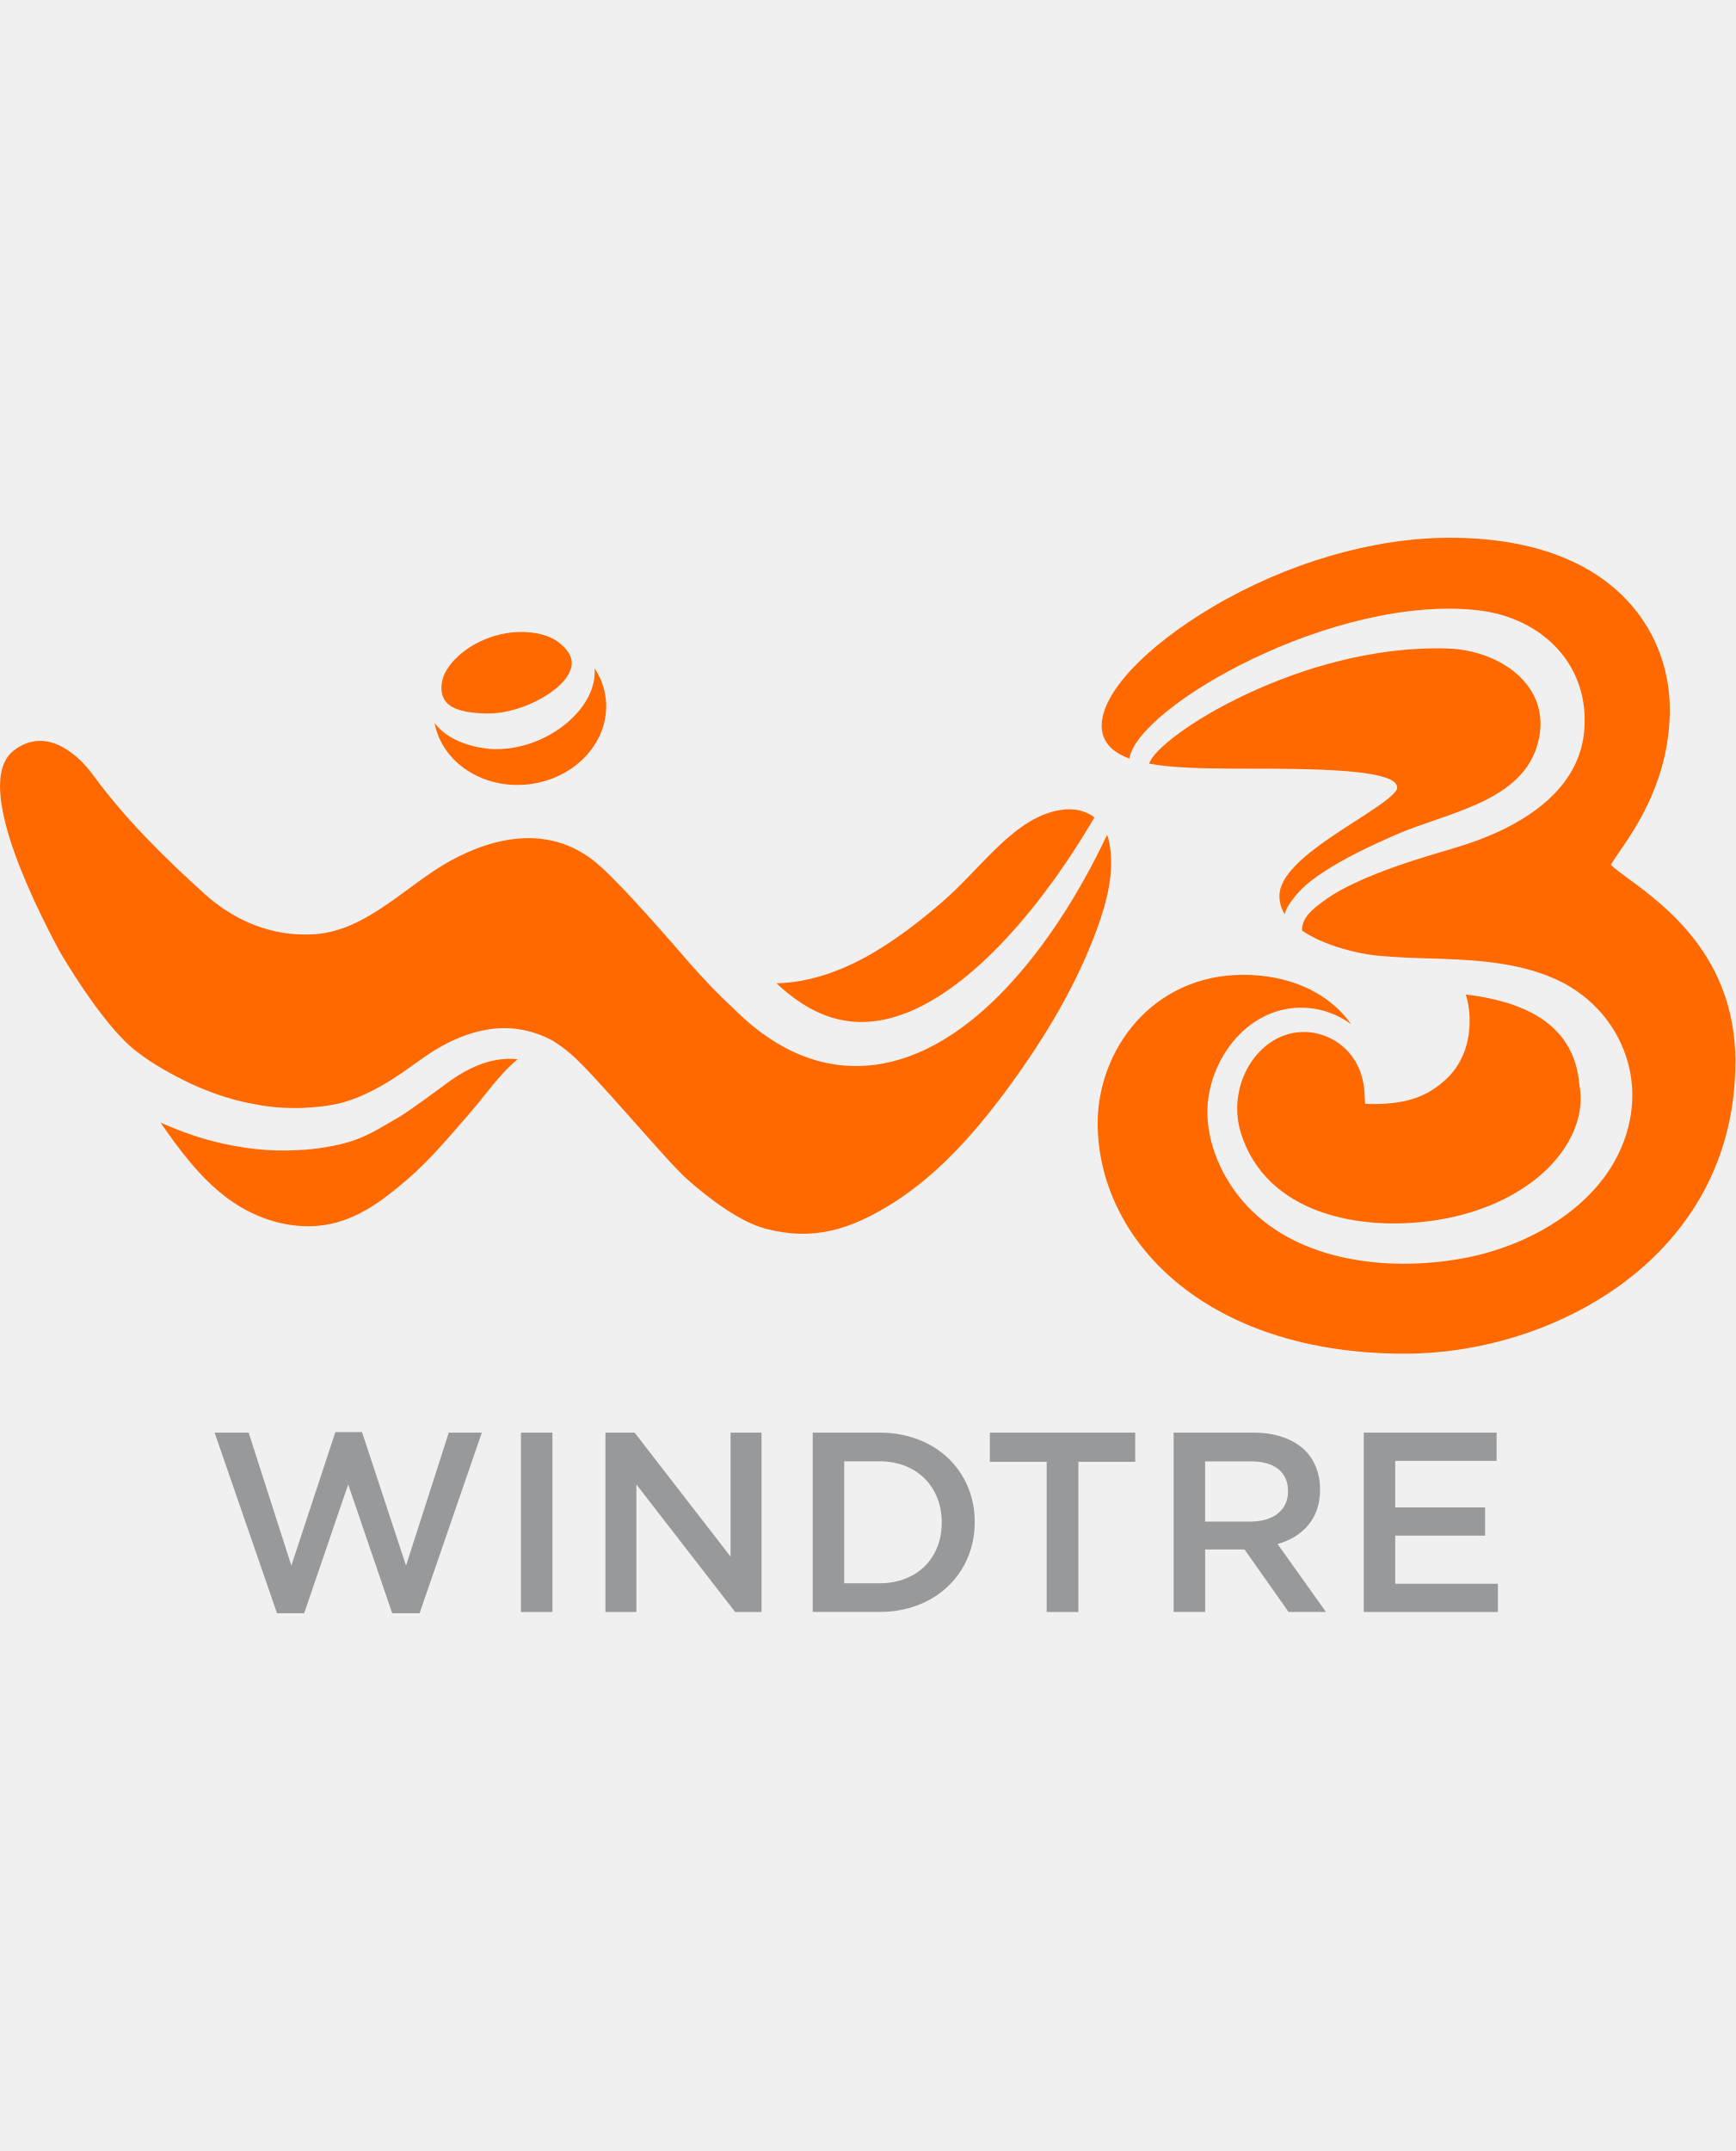
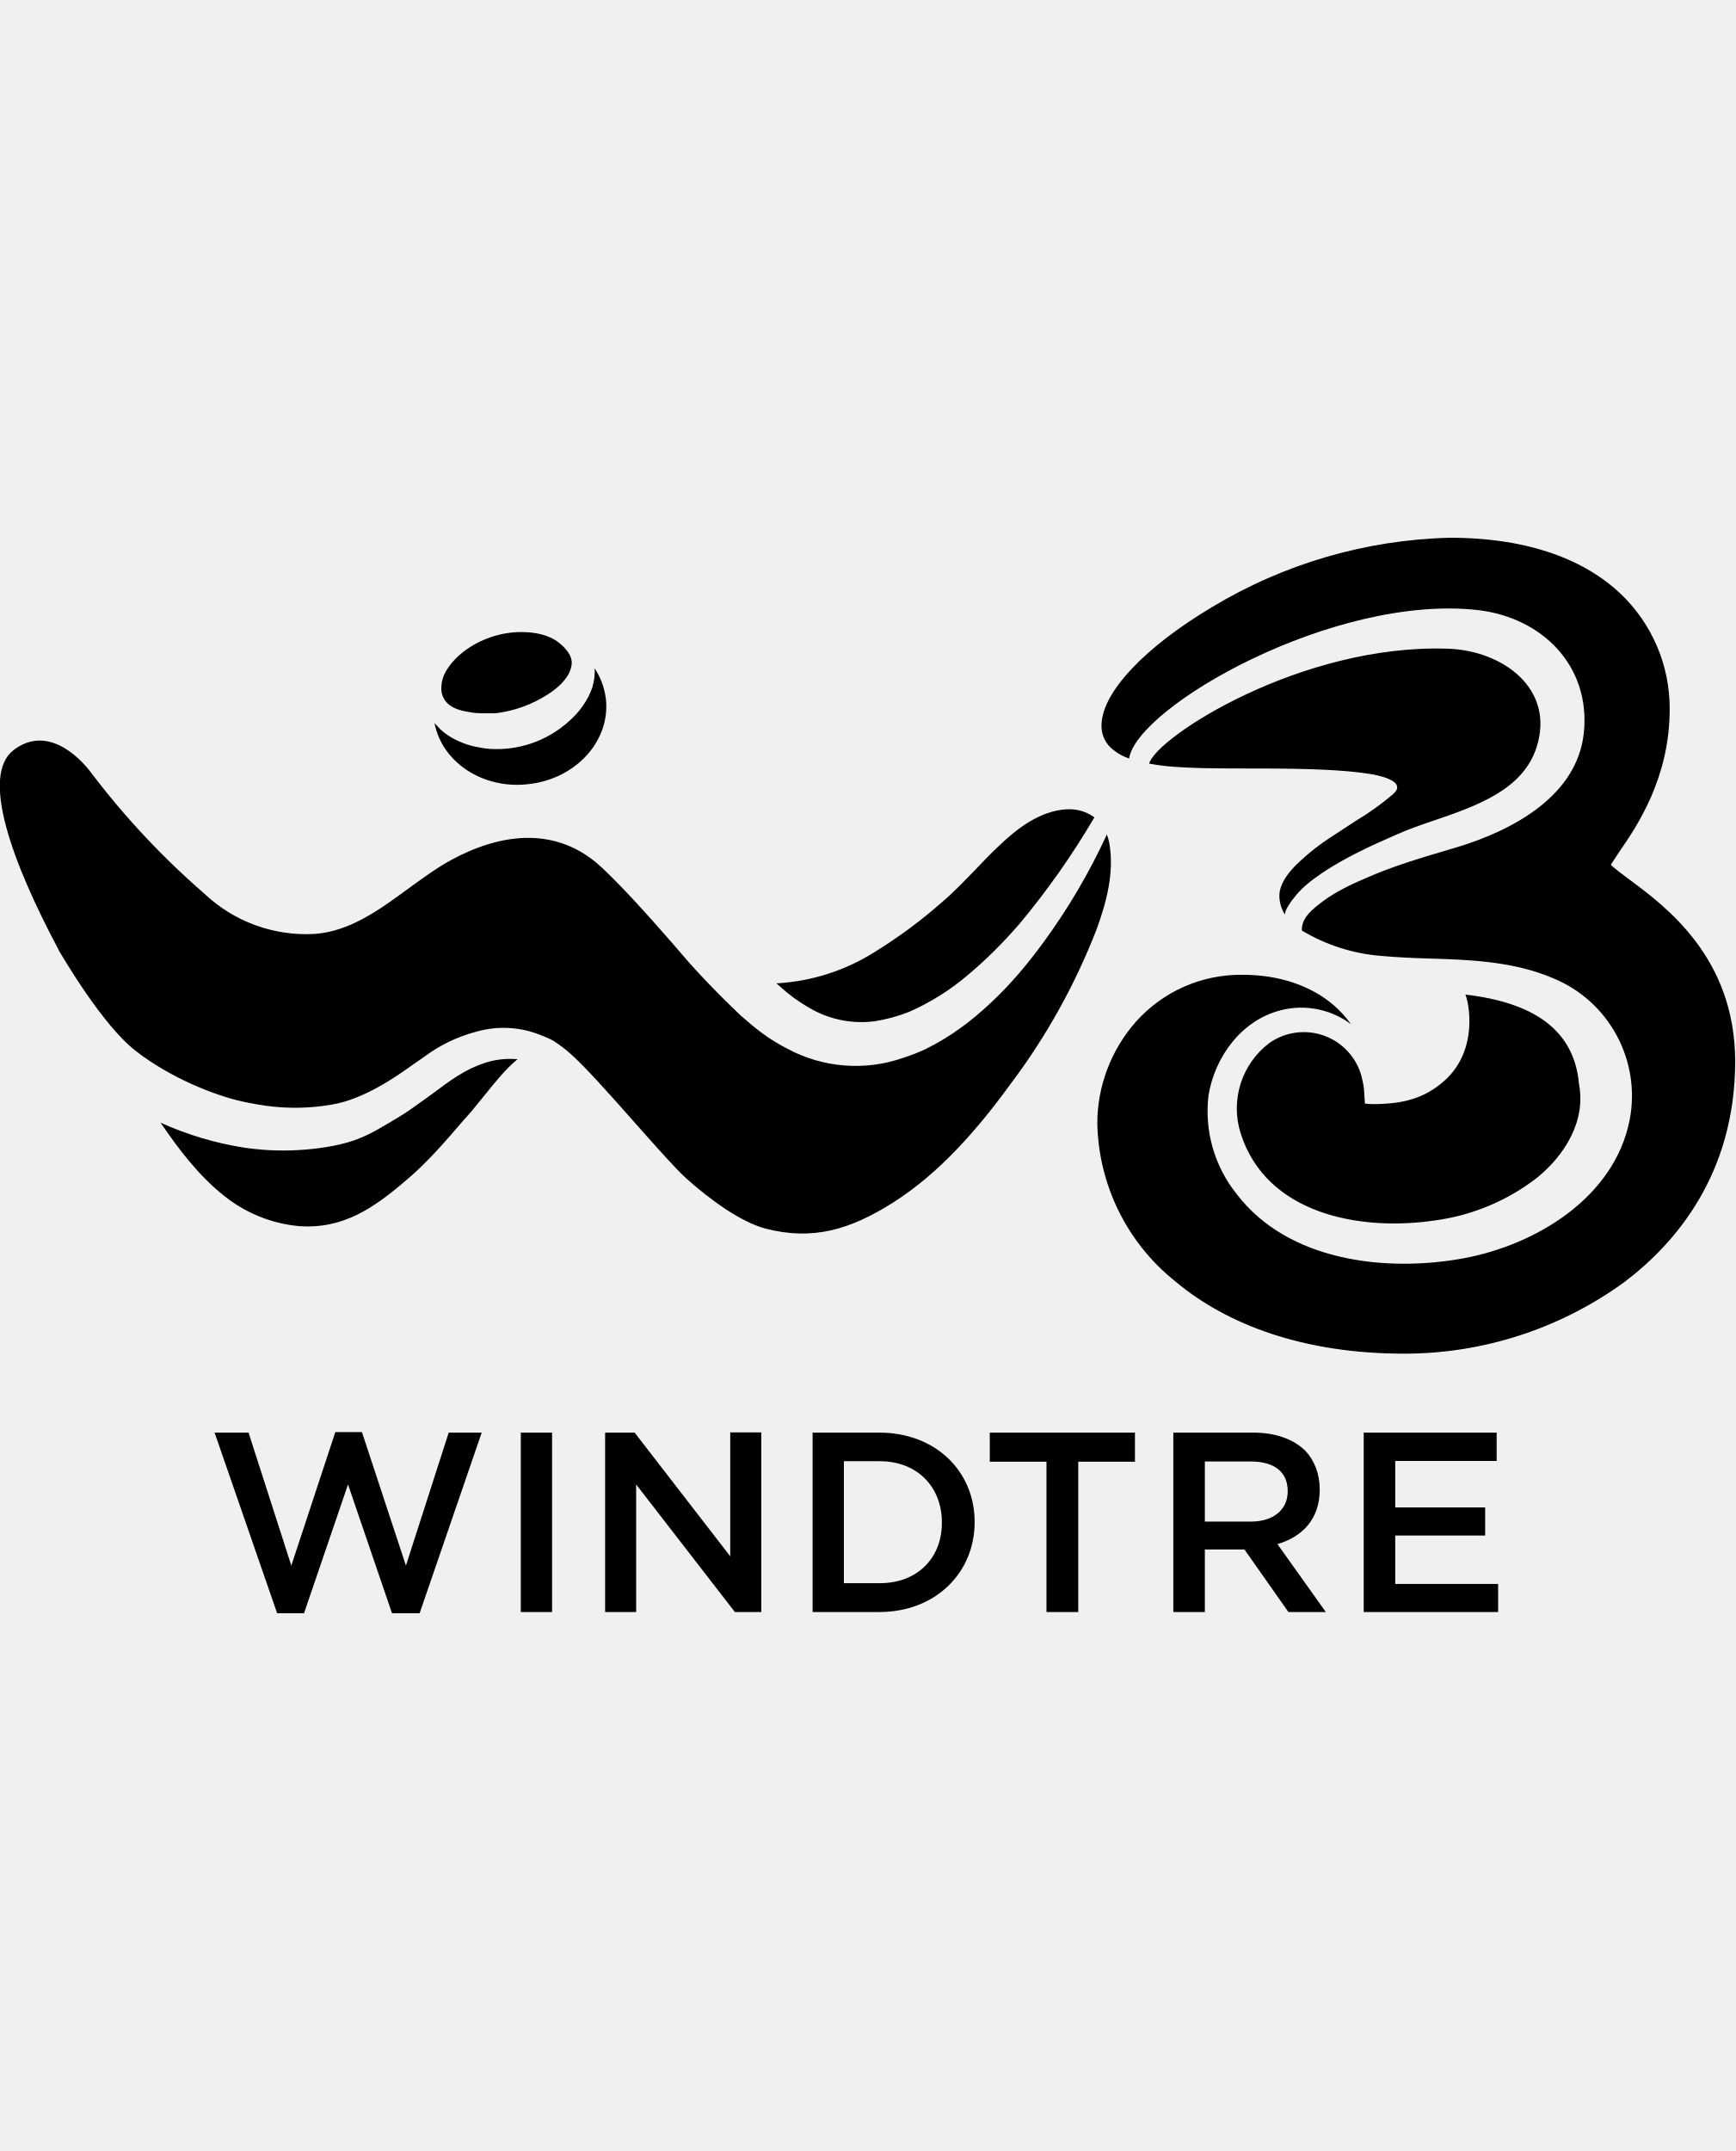
- <svg xmlns="http://www.w3.org/2000/svg" role="img" aria-labelledby="wind-tre-svg" viewBox="0 0 71 88" fill="none">
-   <g clip-path="url(#clip0_1837_588)">
-     <path fill-rule="evenodd" clip-rule="evenodd" d="M8.781 58.61H10.174L11.922 64.05L13.723 58.589H14.813L16.614 64.05L18.364 58.61H19.715L17.169 66H16.048L14.247 60.729L12.446 66H11.335L8.781 58.61ZM22.604 58.61H21.316V65.949H22.604V58.61ZM25.967 58.61H24.773V65.949H26.039V60.729L30.082 65.949H31.16V58.61H29.893V63.683L25.967 58.61ZM33.255 58.61H35.988C38.292 58.61 39.884 60.192 39.884 62.258V62.279C39.884 64.345 38.292 65.947 35.988 65.947H33.255V58.61ZM34.543 59.785V64.774H35.988C37.528 64.774 38.534 63.736 38.534 62.3V62.279C38.534 60.842 37.528 59.783 35.988 59.783H34.543V59.785ZM40.503 59.804H42.828V65.949H44.126V59.804H46.45V58.61H40.503V59.804ZM48.024 58.61H51.289C52.211 58.61 52.932 58.882 53.406 59.343C53.793 59.741 54.014 60.286 54.014 60.927V60.948C54.014 62.154 53.292 62.877 52.276 63.169L54.256 65.947H52.726L50.925 63.391H49.312V65.947H48.024V58.61ZM51.195 62.247C52.116 62.247 52.703 61.765 52.703 61.021V61C52.703 60.215 52.137 59.785 51.184 59.785H49.31V62.249H51.195V62.247ZM61.238 58.61H55.802V65.949H61.291V64.795H57.09V62.824H60.767V61.67H57.09V59.764H61.238V58.61Z" fill="#97999B" />
-     <path d="M21.624 32.088C23.566 31.866 24.982 30.295 24.786 28.581C24.733 28.124 24.571 27.703 24.327 27.337C24.352 27.606 24.312 27.869 24.237 28.107C24.15 28.396 24.005 28.653 23.841 28.887C23.675 29.118 23.488 29.318 23.284 29.499C22.878 29.862 22.417 30.135 21.918 30.335C21.42 30.527 20.883 30.649 20.328 30.647C20.328 30.647 20.126 30.651 19.936 30.628C19.753 30.607 19.543 30.565 19.512 30.559C19.253 30.502 18.992 30.426 18.735 30.308C18.607 30.249 18.302 30.108 18.005 29.83C17.925 29.754 17.849 29.67 17.782 29.577C18.083 31.188 19.756 32.3 21.624 32.088ZM18.258 28.727C18.455 28.952 18.771 29.057 19.137 29.125C19.318 29.156 19.512 29.175 19.709 29.183C19.804 29.19 19.915 29.194 20.002 29.188L20.138 29.186L20.277 29.175C20.645 29.146 21.02 29.051 21.386 28.922C21.75 28.788 22.108 28.617 22.427 28.404C22.943 28.061 23.115 27.81 23.208 27.674C23.296 27.535 23.359 27.391 23.385 27.252C23.41 27.113 23.395 26.97 23.322 26.81C23.258 26.675 23.155 26.532 22.953 26.355C22.39 25.854 21.466 25.816 20.921 25.877C19.657 26.022 18.592 26.762 18.197 27.553C18.098 27.766 18.045 28.025 18.066 28.242C18.083 28.448 18.159 28.613 18.258 28.727ZM21.033 43.323C20.641 43.302 20.241 43.355 19.852 43.477C19.463 43.601 19.082 43.788 18.721 44.016C18.537 44.13 18.361 44.256 18.188 44.389C18.188 44.389 16.798 45.42 16.358 45.682C15.47 46.191 14.927 46.581 13.913 46.817C13.051 47.015 12.371 47.044 12.371 47.044C11.854 47.076 11.037 47.103 10.042 46.956C8.702 46.758 7.791 46.408 7.791 46.408C7.375 46.269 6.968 46.103 6.569 45.924C7.324 47.025 8.155 48.129 9.184 48.929C10.055 49.607 11.109 50.062 12.213 50.151C14.035 50.296 15.304 49.422 16.652 48.264C17.618 47.434 18.445 46.433 19.278 45.475C19.859 44.808 20.45 43.929 21.18 43.338C21.131 43.334 21.083 43.325 21.033 43.323ZM31.93 40.373C32.301 40.707 32.698 40.998 33.111 41.232C33.527 41.461 33.961 41.634 34.411 41.724C34.861 41.819 35.324 41.834 35.791 41.777C36.024 41.746 36.258 41.701 36.494 41.638C36.727 41.573 36.961 41.493 37.19 41.4C38.038 41.048 38.85 40.514 39.603 39.89C40.358 39.265 41.059 38.549 41.715 37.788C42.372 37.026 42.984 36.217 43.558 35.379C43.987 34.749 44.396 34.103 44.781 33.442C44.473 33.204 44.074 33.084 43.621 33.113C42.546 33.183 41.623 33.895 40.872 34.606C40.07 35.367 39.359 36.213 38.517 36.933C37.678 37.654 36.801 38.334 35.852 38.907C34.602 39.661 33.197 40.198 31.773 40.227C31.781 40.231 31.93 40.373 31.93 40.373ZM54.088 35.72C55.032 35.091 56.089 34.6 57.126 34.145C59.11 33.275 62.139 32.844 62.873 30.58C63.654 28.173 61.468 26.608 59.251 26.532C53.253 26.328 47.32 30.15 47.023 31.243C47.234 31.281 47.459 31.313 47.694 31.338C48.702 31.443 49.933 31.447 51.256 31.447H51.492C53.532 31.447 54.974 31.502 55.897 31.637C56.358 31.704 56.688 31.793 56.894 31.896C57.103 32.003 57.168 32.106 57.17 32.222C57.17 32.304 57.117 32.378 56.991 32.502C56.549 32.945 55.394 33.602 54.353 34.322C53.831 34.684 53.337 35.063 52.971 35.451C52.605 35.838 52.356 36.234 52.352 36.643V36.662C52.354 36.946 52.438 37.197 52.58 37.42C52.56 37.235 52.805 36.919 52.908 36.778C53.219 36.35 53.65 36.011 54.088 35.72ZM5.559 42.994C5.734 43.129 5.929 43.275 6.114 43.395C6.485 43.639 6.853 43.849 7.246 44.054C7.637 44.26 8.037 44.45 8.45 44.608C8.45 44.608 9.026 44.846 9.701 45.018C10.377 45.191 10.987 45.265 10.987 45.265C11.42 45.324 11.854 45.336 12.289 45.33C12.289 45.33 13.007 45.309 13.585 45.202C14.986 44.97 16.41 43.921 16.774 43.662L17.357 43.249C17.57 43.102 17.788 42.961 18.018 42.832C18.474 42.573 18.967 42.356 19.495 42.217C20.023 42.078 20.517 42.026 21.075 42.087C21.144 42.093 21.567 42.135 22.093 42.335C22.093 42.335 22.461 42.476 22.665 42.607C22.905 42.761 23.128 42.925 23.332 43.098C24.327 43.94 27.237 47.455 28.076 48.207C29.067 49.095 30.313 49.999 31.32 50.266C33.268 50.782 34.806 50.313 36.555 49.207C38.486 47.986 40.051 46.16 41.383 44.325C42.788 42.39 44.053 40.28 44.877 38.029C45.285 36.914 45.614 35.693 45.395 34.501C45.372 34.379 45.34 34.263 45.298 34.154C45.02 34.745 44.722 35.329 44.404 35.901C43.893 36.82 43.331 37.717 42.702 38.574C42.073 39.431 41.383 40.252 40.592 41.004C39.803 41.752 38.913 42.434 37.876 42.933C37.592 43.066 37.299 43.186 36.996 43.287C36.694 43.386 36.378 43.466 36.058 43.523C35.416 43.635 34.741 43.645 34.087 43.536C33.428 43.43 32.799 43.207 32.223 42.914C31.648 42.615 31.122 42.251 30.649 41.847C30.649 41.847 30.357 41.59 30.304 41.537L29.993 41.24C29.782 41.042 29.578 40.844 29.374 40.644C28.968 40.244 28.24 39.429 28.24 39.429C28.24 39.429 26.98 37.955 25.943 36.839C25.943 36.839 24.973 35.784 24.443 35.335C22.629 33.795 20.416 34.135 18.455 35.202C16.64 36.19 15.022 38.087 12.849 38.222C11.155 38.328 9.609 37.69 8.363 36.563C6.708 35.065 5.123 33.507 3.794 31.688C3.205 30.881 1.884 29.674 0.554 30.712C-0.774 31.748 0.47 35.221 2.403 38.858C2.403 38.854 4.137 41.895 5.559 42.994ZM55.855 45.157C55.84 44.715 55.822 44.555 55.822 44.555C55.798 44.365 55.763 44.176 55.708 43.99C55.234 42.392 53.331 41.691 51.953 42.67C50.81 43.481 50.362 45.041 50.774 46.353C51.826 49.691 55.681 50.384 58.721 49.925C60.216 49.7 61.689 49.159 62.88 48.205C64.031 47.282 64.908 45.856 64.622 44.363C64.432 42.125 62.737 41.011 59.97 40.688C60.101 40.958 60.528 42.919 59.135 44.186C58.285 44.959 57.376 45.166 56.154 45.168C56.11 45.168 55.855 45.157 55.855 45.157ZM66.652 35.963C66.379 35.765 66.057 35.522 65.911 35.381C65.989 35.246 66.128 35.04 66.252 34.863C66.972 33.819 68.325 31.841 68.325 29.019C68.325 27.398 67.733 25.639 66.307 24.289C64.881 22.937 62.627 22 59.322 22C56.188 22 52.655 23.032 49.605 24.837C48.237 25.65 47.109 26.524 46.321 27.364C45.534 28.204 45.079 29.009 45.077 29.699C45.077 30.034 45.206 30.344 45.45 30.584C45.643 30.773 45.9 30.921 46.213 31.035C46.539 28.91 54.593 24.293 60.49 24.969C63.126 25.273 65.089 27.238 64.817 29.959C64.557 32.561 61.91 33.974 59.629 34.657C58.357 35.038 57.08 35.407 55.859 35.935C55.26 36.196 54.654 36.491 54.13 36.883C53.747 37.169 53.251 37.54 53.28 38.075C54.183 38.69 55.613 39.046 56.545 39.113C57.3 39.168 57.513 39.181 58.361 39.206C60.103 39.258 61.931 39.317 63.557 40.017C65.838 40.996 67.18 43.357 66.69 45.827C66.059 49.003 62.857 50.925 59.886 51.475C56.707 52.065 52.72 51.604 50.623 48.857C49.765 47.735 49.224 46.231 49.459 44.812C49.72 43.237 50.825 41.729 52.42 41.327C53.425 41.072 54.483 41.307 55.283 41.901C55.085 41.619 54.854 41.362 54.591 41.135C53.667 40.333 52.369 39.882 50.865 39.882C49.007 39.882 47.516 40.655 46.493 41.798C45.471 42.944 44.915 44.458 44.915 45.951C44.915 48.301 45.999 50.662 48.109 52.431C50.221 54.2 53.358 55.38 57.465 55.38C60.719 55.38 64.003 54.303 66.49 52.435C68.55 50.883 71.009 48.053 71.009 43.411C71.003 39.168 68.152 37.068 66.652 35.963Z" fill="#FF6900" />
-   </g>
-   <defs>
-     <clipPath id="clip0_1837_588">
-       <rect width="71" height="88" fill="white" />
-     </clipPath>
-   </defs>
+ <svg xmlns="http://www.w3.org/2000/svg" role="img" aria-labelledby="wind-tre-svg" viewBox="0 0 71 88">
+   <path d="M24.79 28.58c.2 1.72-1.22 3.29-3.17 3.5-1.86.22-3.54-.9-3.84-2.5l.23.25c.3.28.6.42.73.48.25.12.51.2.77.25.03 0 .24.05.43.07a4.401 4.401 0 003.35-1.13c.2-.18.39-.38.55-.61.17-.24.31-.5.4-.78.07-.24.11-.5.09-.77.24.36.4.78.46 1.24zm-5.65.54c-.37-.06-.68-.17-.88-.4a.83.83 0 01-.2-.48 1.4 1.4 0 01.14-.69c.4-.79 1.46-1.53 2.72-1.67.55-.06 1.47-.03 2.03.48.2.17.3.32.37.45.08.16.09.3.06.44a1.2 1.2 0 01-.17.42c-.1.14-.27.4-.78.73a5.06 5.06 0 01-2.15.78h-.58c-.19 0-.38-.02-.56-.06zm.71 14.36a3.35 3.35 0 011.27-.15h.06c-.51.42-.95.98-1.37 1.5l-.53.65-.33.37c-.72.84-1.46 1.7-2.3 2.41-1.35 1.16-2.61 2.04-4.44 1.9a5.73 5.73 0 01-3.03-1.23c-1.02-.8-1.86-1.9-2.61-3 1.104.5 2.272.846 3.47 1.03 1 .14 1.81.12 2.33.08 0 0 .68-.03 1.54-.22.85-.2 1.37-.5 2.04-.9l.4-.24c.45-.26 1.84-1.3 1.84-1.3.17-.12.35-.25.53-.36a5 5 0 011.13-.54zm13.26-2.25a6.697 6.697 0 01-1.18-.86l-.16-.14a8.39 8.39 0 004.08-1.32 20.006 20.006 0 002.67-1.98c.5-.42.95-.9 1.4-1.36.31-.33.62-.65.95-.96.75-.72 1.68-1.43 2.75-1.5.45-.03.85.1 1.16.33a32.317 32.317 0 01-3.06 4.35c-.66.76-1.36 1.47-2.12 2.1a9.68 9.68 0 01-2.41 1.51c-.451.177-.92.305-1.4.38a4.2 4.2 0 01-2.68-.55zm24.02-7.08c-1.04.45-2.1.94-3.04 1.57-.44.3-.87.63-1.18 1.06l-.03.03c-.1.15-.32.44-.3.61a1.41 1.41 0 01-.23-.76v-.02c0-.4.25-.8.62-1.19.421-.421.884-.8 1.38-1.13l1.13-.74a11.004 11.004 0 001.51-1.08c.13-.12.18-.2.18-.28 0-.11-.07-.22-.28-.32-.2-.1-.53-.2-1-.26-.92-.14-2.36-.2-4.4-.2h-.23c-1.33 0-2.56 0-3.57-.1a9.566 9.566 0 01-.67-.1c.3-1.09 6.23-4.91 12.23-4.7 2.22.07 4.4 1.63 3.62 4.04-.56 1.74-2.47 2.4-4.23 3-.53.18-1.05.36-1.51.57zM6.1 43.39a8.598 8.598 0 01-.55-.4c-1.35-1.04-2.97-3.82-3.14-4.1l-.01-.03C.46 35.22-.78 31.75.54 30.7c1.33-1.04 2.65.17 3.24.98a32.574 32.574 0 004.57 4.87 6.06 6.06 0 004.49 1.66c1.46-.09 2.67-.98 3.86-1.85.58-.42 1.15-.84 1.75-1.17 1.96-1.07 4.17-1.4 5.98.13.53.45 1.5 1.5 1.5 1.5 1.04 1.12 2.3 2.6 2.3 2.6a36.005 36.005 0 001.75 1.81l.31.3.35.3c.47.41 1 .78 1.57 1.07a5.898 5.898 0 004.77.37c.3-.1.6-.21.89-.35 1.03-.5 1.92-1.18 2.71-1.93.8-.75 1.48-1.57 2.11-2.43a25.359 25.359 0 002.6-4.42c.044.113.077.23.1.35.21 1.2-.11 2.41-.52 3.53a26.284 26.284 0 01-3.5 6.3c-1.33 1.83-2.9 3.66-4.83 4.88-1.74 1.1-3.28 1.57-5.23 1.06-1-.27-2.25-1.17-3.24-2.06-.39-.35-1.2-1.26-2.06-2.23-1.03-1.17-2.15-2.42-2.69-2.88-.2-.18-.42-.34-.66-.5-.2-.12-.58-.26-.58-.26a4.04 4.04 0 00-2.6-.12 6.199 6.199 0 00-2.13 1.03l-.59.41-.04.03c-.43.3-1.8 1.29-3.14 1.51-.859.15-1.735.17-2.6.06 0 0-.61-.07-1.29-.24-.67-.17-1.25-.41-1.25-.41a12.382 12.382 0 01-2.34-1.21zm49.71 1.16l.04.6.3.02c1.22 0 2.13-.21 2.98-.98 1.39-1.27.96-3.23.83-3.5 2.77.32 4.46 1.43 4.65 3.67.29 1.5-.59 2.92-1.74 3.84a8.7 8.7 0 01-4.16 1.73c-3.04.45-6.9-.24-7.95-3.58a3.36 3.36 0 011.18-3.68 2.45 2.45 0 013.76 1.32c.05.19.09.38.11.56zm10.1-9.17c.14.14.46.38.73.58 1.5 1.11 4.35 3.2 4.36 7.45 0 4.64-2.46 7.47-4.52 9.03a15.3 15.3 0 01-9.03 2.94c-4.1 0-7.24-1.18-9.35-2.95a8.48 8.48 0 01-3.2-6.48c0-1.5.56-3 1.58-4.15a5.74 5.74 0 014.37-1.92c1.5 0 2.8.45 3.73 1.25.26.23.5.49.7.77-.8-.6-1.86-.83-2.87-.57-1.6.4-2.7 1.9-2.96 3.48a5.418 5.418 0 001.16 4.05c2.1 2.74 6.09 3.2 9.27 2.62 2.97-.55 6.17-2.48 6.8-5.65a5.201 5.201 0 00-3.13-5.81c-1.63-.7-3.46-.76-5.2-.81a32.168 32.168 0 01-1.81-.1 7.47 7.47 0 01-3.27-1.04c-.03-.53.47-.9.85-1.19.52-.39 1.13-.68 1.73-.94 1.13-.5 2.31-.85 3.5-1.2l.27-.08c2.28-.69 4.93-2.1 5.19-4.7.27-2.72-1.7-4.69-4.33-5-5.9-.67-13.95 3.95-14.28 6.07a2.099 2.099 0 01-.76-.45 1.22 1.22 0 01-.37-.88c0-.7.45-1.5 1.24-2.34.79-.84 1.92-1.71 3.28-2.52A19.76 19.76 0 0159.32 22c3.3 0 5.56.94 6.99 2.29a6.47 6.47 0 012.01 4.73c0 2.82-1.35 4.8-2.07 5.84l-.34.52zM10.16 58.61H8.78L11.34 66h1.1l1.8-5.27 1.8 5.27h1.13l2.54-7.39h-1.35l-1.75 5.44-1.8-5.46h-1.09l-1.8 5.46-1.75-5.44h-.01zm12.43 0h-1.28v7.34h1.28V58.6v.01zm3.37 0h-1.2v7.34h1.27v-5.22l4.04 5.22h1.08V58.6h-1.27v5.07l-3.92-5.07v.01zm7.29 0h2.73c2.3 0 3.9 1.58 3.9 3.65v.02c0 2.06-1.6 3.67-3.9 3.67h-2.73V58.6v.01zm1.28 1.18v4.98H36c1.54 0 2.54-1.03 2.54-2.47v-.02c0-1.44-1-2.5-2.54-2.5h-1.45l-.02.01zm5.96.01h2.33v6.15h1.3V59.8h2.32v-1.19H40.5v1.2l-.01-.01zm7.52-1.19h3.27c.92 0 1.64.27 2.12.73.38.4.6.95.6 1.59v.02c0 1.2-.72 1.93-1.73 2.22l1.98 2.78h-1.53l-1.8-2.56H49.3v2.56h-1.29V58.6v.01zm3.17 3.64c.93 0 1.51-.49 1.51-1.23V61c0-.79-.56-1.21-1.52-1.21H49.3v2.46h1.88zm10.05-3.64H55.8v7.34h5.5V64.8h-4.21v-1.98h3.68v-1.15h-3.68v-1.9h4.15V58.6l-.01.01z" />
</svg>
